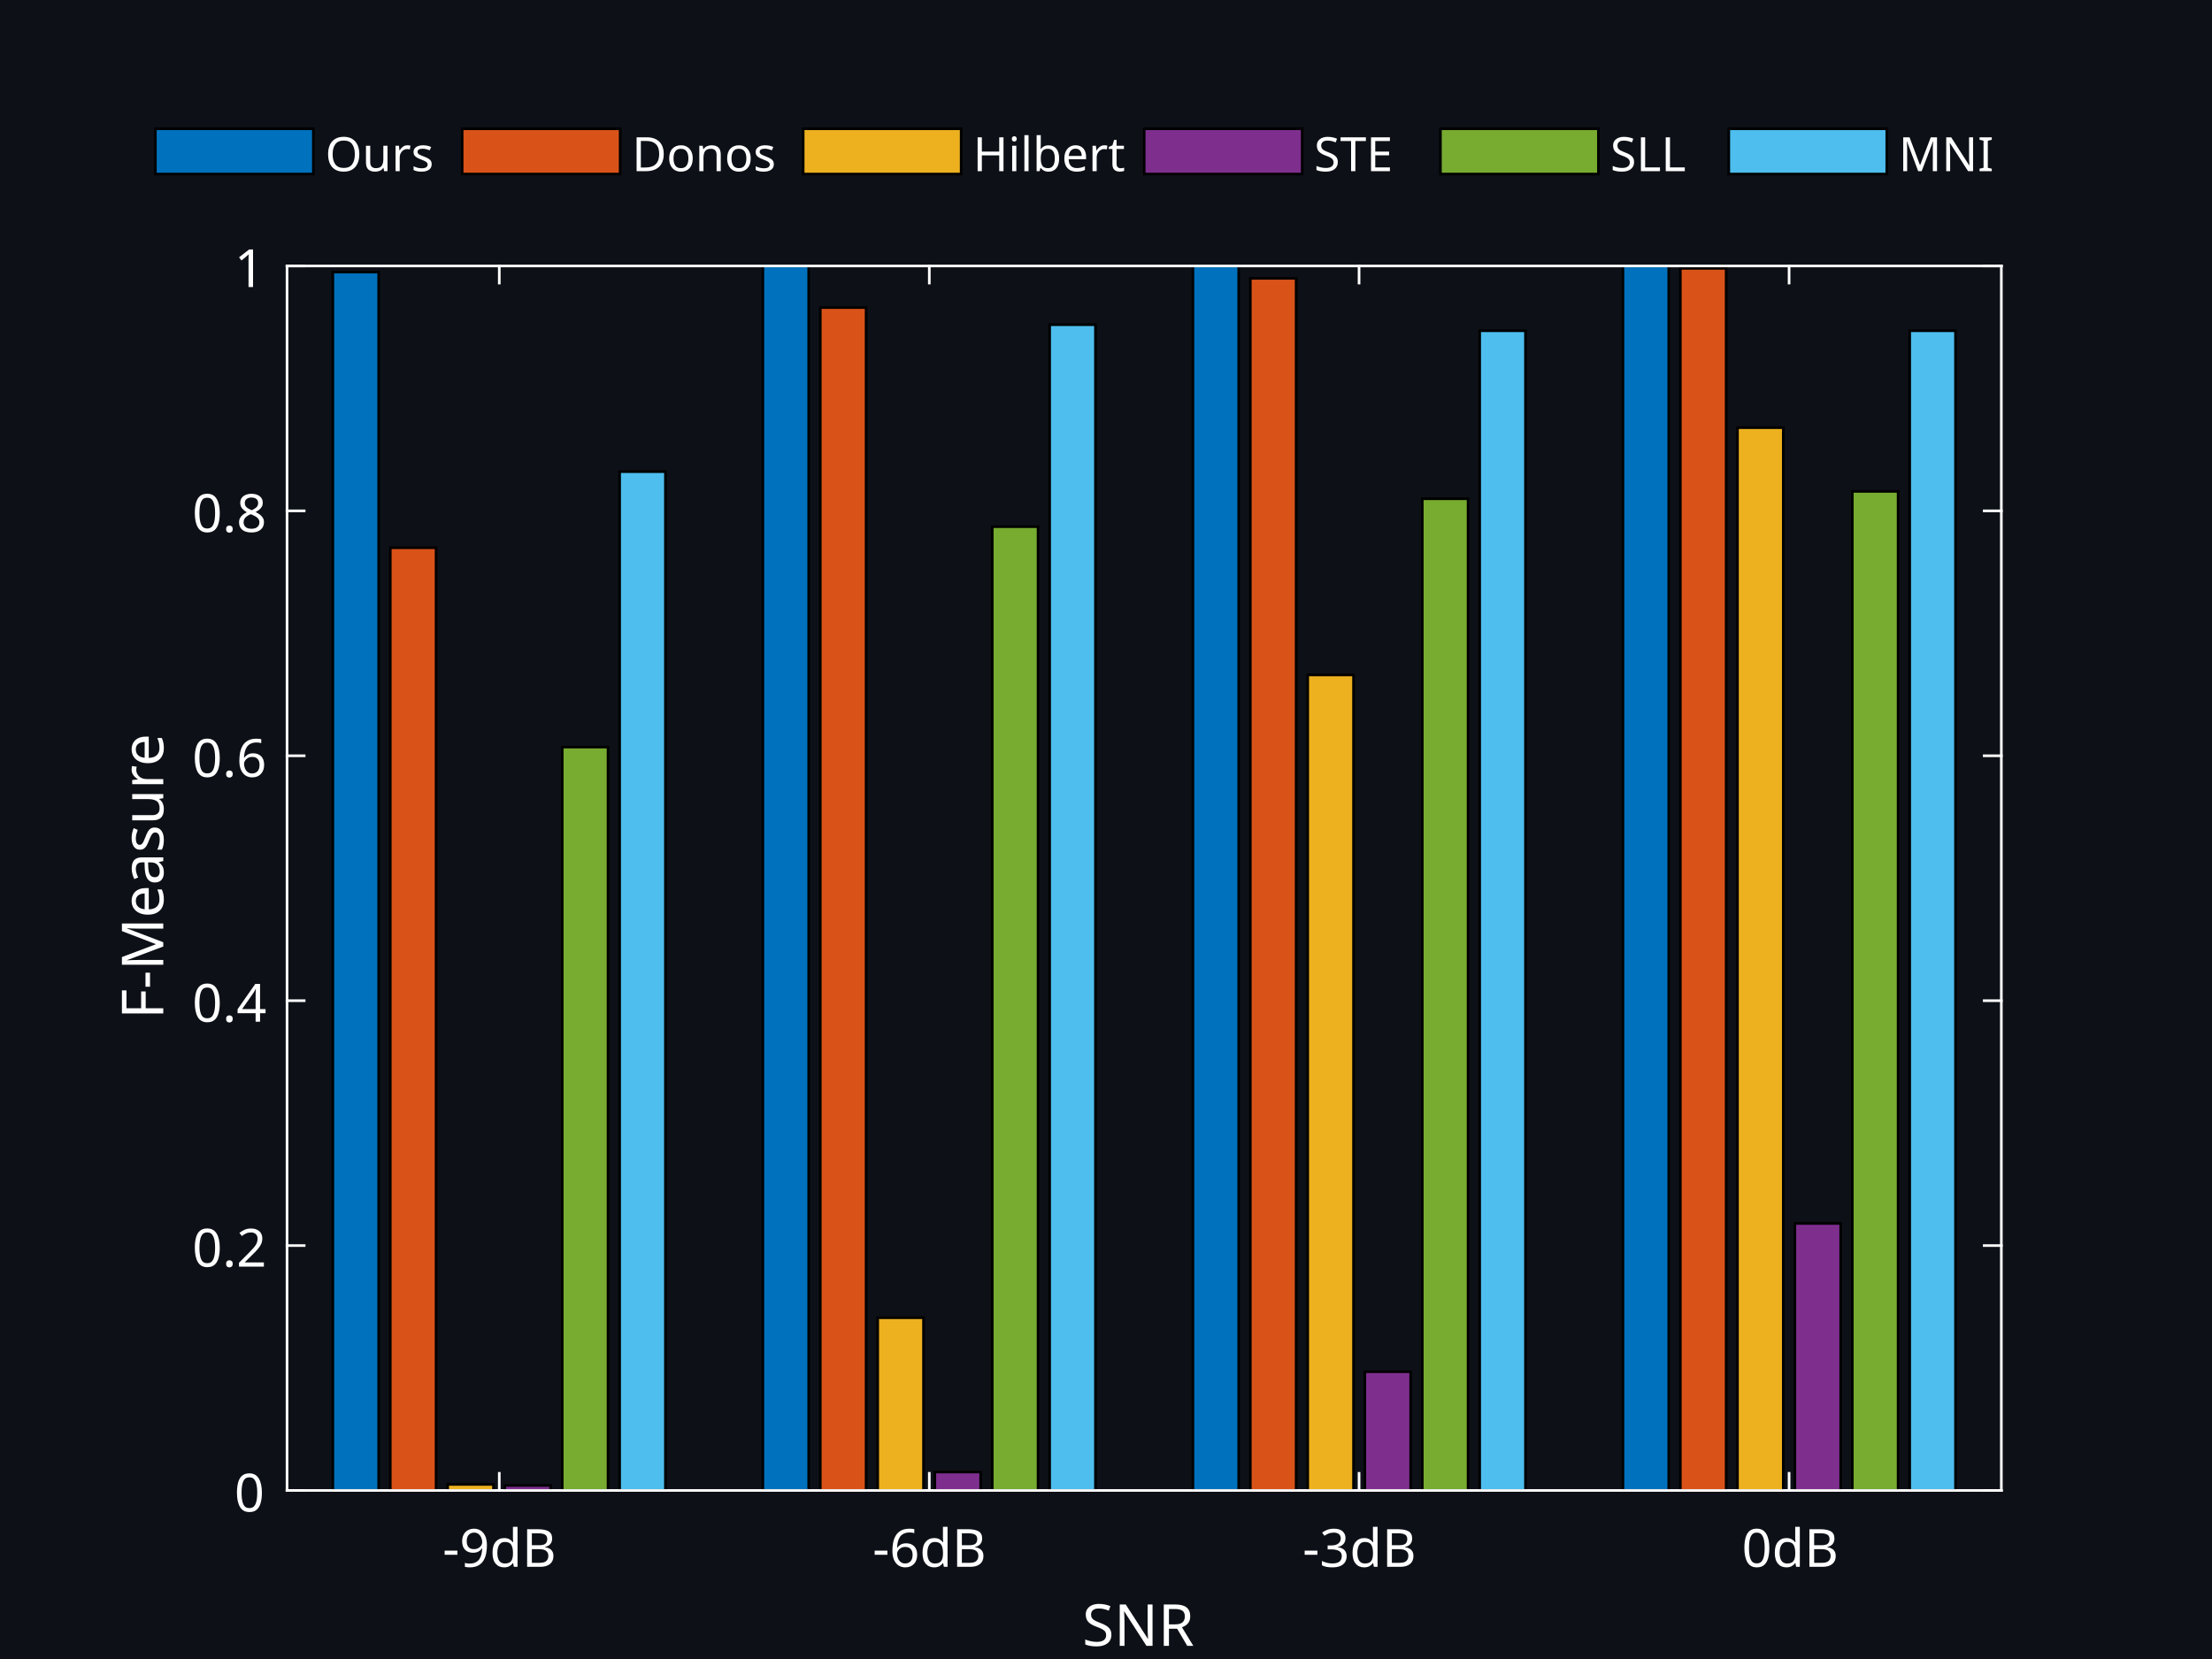
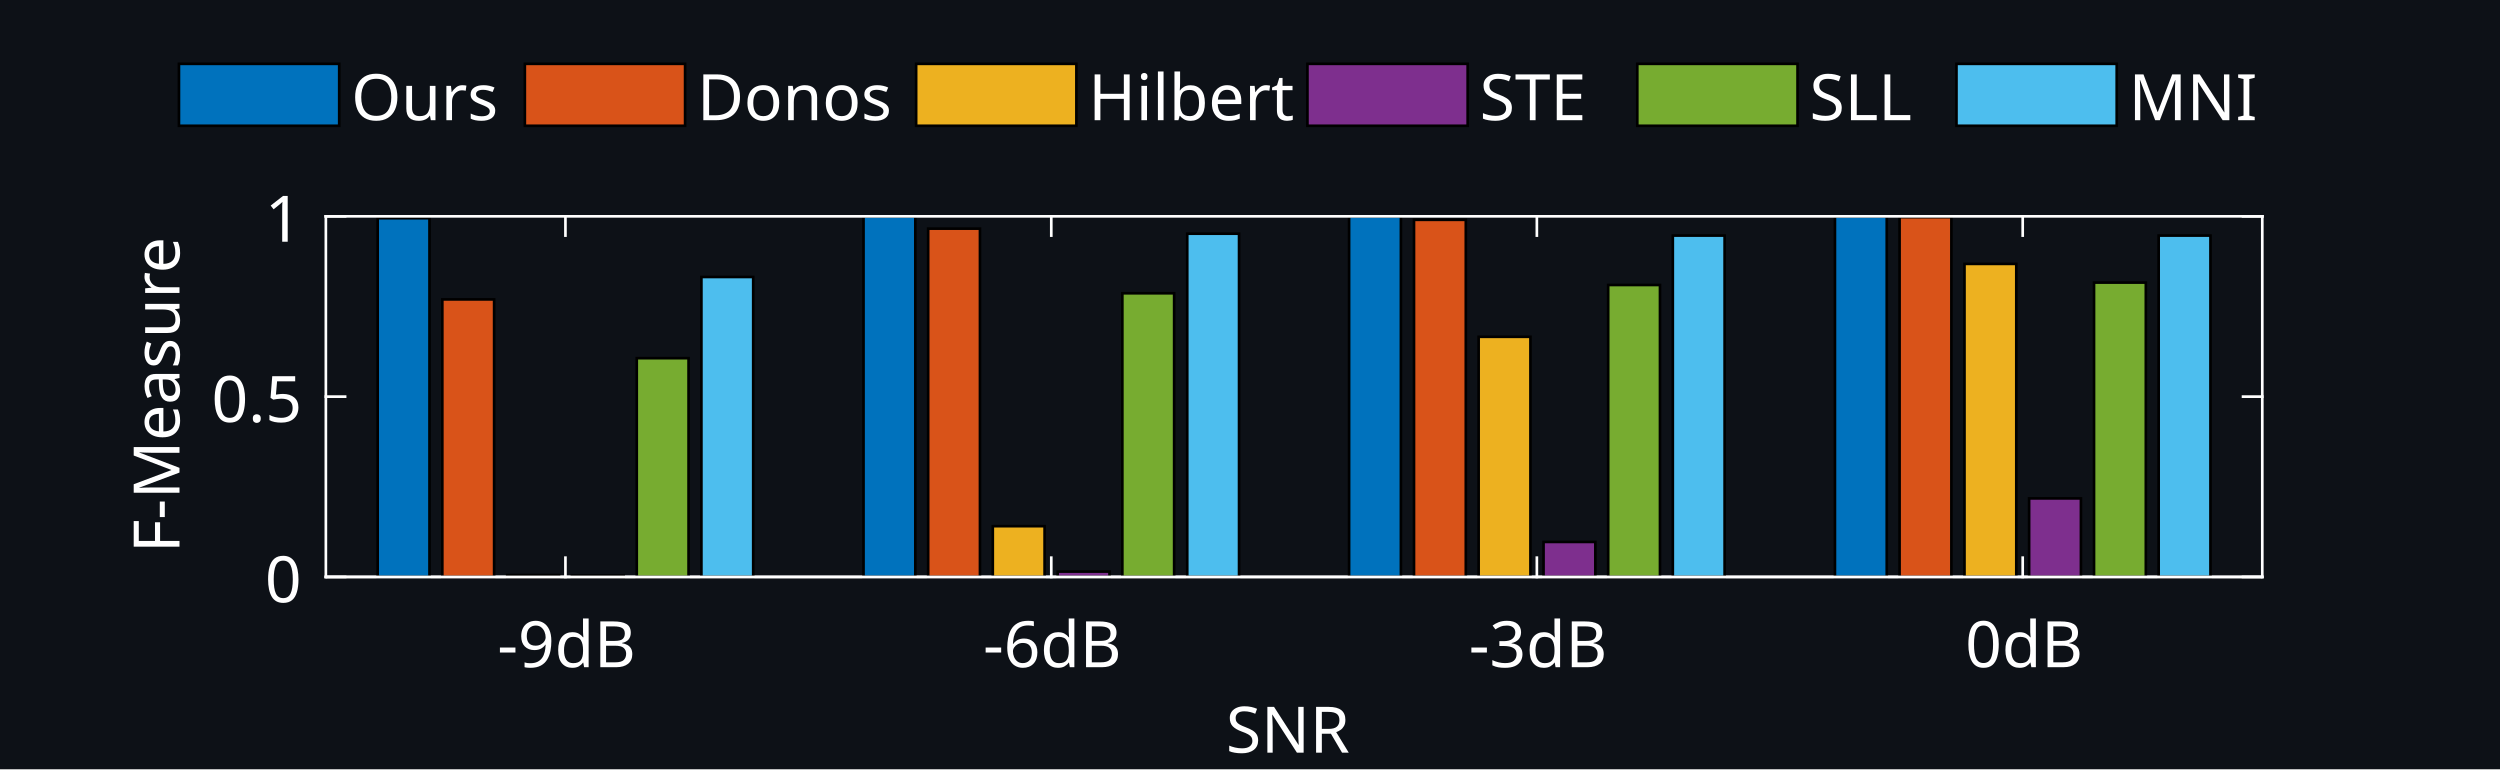
- <svg xmlns="http://www.w3.org/2000/svg" xmlns:xlink="http://www.w3.org/1999/xlink" version="1.1" id="Layer_1" x="0px" y="0px" viewBox="0 0 840 630" style="enable-background:new 0 0 840 630;" xml:space="preserve">
+ <svg xmlns="http://www.w3.org/2000/svg" xmlns:xlink="http://www.w3.org/1999/xlink" version="1.1" id="Layer_1" x="0px" y="0px" viewBox="0 0 936 288" style="enable-background:new 0 0 936 288;" xml:space="preserve">
  <style type="text/css">
- 	.st0{clip-path:url(#SVGID_00000050647879666093778770000005595035642842653092_);fill:#FFFFFF;}
+ 	.st0{clip-path:url(#SVGID_00000080907758295957370520000004444731894935504268_);fill:#FFFFFF;}
	.st1{fill:#0D1117;}
	.st2{fill:none;stroke:#FFFFFF;stroke-linejoin:round;stroke-miterlimit:10;}
	.st3{fill:#0072BD;}
	.st4{fill:none;stroke:#000000;stroke-miterlimit:10;}
	.st5{fill:#D95319;}
	.st6{fill:#EDB120;}
	.st7{fill:#7E2F8E;}
	.st8{fill:#77AC30;}
	.st9{fill:#4DBEEE;}
- 	.st10{fill:none;stroke:#FCFAFA;stroke-linecap:square;stroke-linejoin:round;stroke-miterlimit:10;}
- 	.st11{fill:none;stroke:#FFFFFF;stroke-linecap:square;stroke-linejoin:round;stroke-miterlimit:10;}
- 	.st12{fill:#FFFFFF;}
- 	.st13{font-family:'MyriadPro-Regular';}
- 	.st14{font-size:20px;}
- 	.st15{font-size:22px;}
- 	.st16{font-size:18px;}
+ 	.st10{fill:none;stroke:#FFFFFF;stroke-linecap:square;stroke-linejoin:round;stroke-miterlimit:10;}
+ 	.st11{fill:#FFFFFF;}
+ 	.st12{font-family:'MyriadPro-Regular';}
+ 	.st13{font-size:24px;}
</style>
  <g>
    <g>
      <g>
        <defs>
-           <rect id="SVGID_1_" width="840" height="630" />
+           <rect id="SVGID_1_" width="936" height="288" />
        </defs>
-         <clipPath id="SVGID_00000115496677139641639880000000300098259565025945_">
+         <clipPath id="SVGID_00000013878180811763275020000008239498239620294078_">
          <use xlink:href="#SVGID_1_" style="overflow:visible;" />
        </clipPath>
-         <rect style="clip-path:url(#SVGID_00000115496677139641639880000000300098259565025945_);fill:#FFFFFF;" width="840" height="630" />
+         <rect style="clip-path:url(#SVGID_00000013878180811763275020000008239498239620294078_);fill:#FFFFFF;" width="936" height="288" />
      </g>
    </g>
    <g>
-       <g>
-         <rect class="st1" width="840" height="630" />
-       </g>
+       <rect class="st1" width="936" height="288" />
    </g>
    <g>
-       <line class="st2" x1="109" y1="566" x2="760" y2="566" />
+       <line class="st2" x1="122" y1="216" x2="847" y2="216" />
    </g>
    <g>
-       <path class="st3" d="M143.8,566V103.3h-17.4V566H143.8z M307.1,566V101h-17.4v465H307.1z M470.4,566V101H453v465H470.4z     M633.7,566V101h-17.4v465H633.7z" />
+       <path class="st3" d="M160.8,216V81.7h-19.4V216H160.8z M342.7,216V81h-19.4v135H342.7z M524.5,216V81h-19.4v135H524.5z M706.4,216    V81H687v135H706.4z" />
    </g>
    <g>
-       <path class="st4" d="M126.4,566V103.3h17.4V566H126.4z" />
-       <path class="st4" d="M289.7,566V101h17.4v465H289.7z" />
-       <path class="st4" d="M453,566V101h17.4v465H453z" />
-       <path class="st4" d="M616.3,566V101h17.4v465H616.3z" />
+       <path class="st4" d="M141.4,216V81.7h19.4V216H141.4z" />
+       <path class="st4" d="M323.3,216V81h19.4v135H323.3z" />
+       <path class="st4" d="M505.1,216V81h19.4v135H505.1z" />
+       <path class="st4" d="M687,216V81h19.4v135H687z" />
    </g>
    <g>
-       <path class="st5" d="M165.6,566v-358h-17.4v358H165.6z M328.9,566V116.8h-17.4V566H328.9z M492.2,566V105.7h-17.4V566H492.2z     M655.5,566V101.9h-17.4V566H655.5z" />
+       <path class="st5" d="M185,216V112.1h-19.4V216H185z M366.9,216V85.6h-19.4V216H366.9z M548.8,216V82.3h-19.4V216H548.8z     M730.6,216V81.3h-19.4V216H730.6z" />
    </g>
    <g>
-       <path class="st4" d="M148.2,566v-358h17.4v358H148.2z" />
-       <path class="st4" d="M311.5,566V116.8h17.4V566H311.5z" />
-       <path class="st4" d="M474.8,566V105.7h17.4V566H474.8z" />
-       <path class="st4" d="M638.1,566V101.9h17.4V566H638.1z" />
+       <path class="st4" d="M165.6,216V112.1H185V216H165.6z" />
+       <path class="st4" d="M347.5,216V85.6h19.4V216H347.5z" />
+       <path class="st4" d="M529.4,216V82.3h19.4V216H529.4z" />
+       <path class="st4" d="M711.2,216V81.3h19.4V216H711.2z" />
    </g>
    <g>
-       <path class="st6" d="M187.4,566v-2.3H170v2.3H187.4z M350.7,566v-65.6h-17.4V566H350.7z M514,566V256.3h-17.4V566H514z M677.3,566    V162.4h-17.4V566H677.3z" />
+       <path class="st6" d="M209.3,216v-0.7h-19.4v0.7H209.3z M391.1,216v-19h-19.4v19H391.1z M573,216v-89.9h-19.4V216H573z M754.9,216    V98.8h-19.4V216H754.9z" />
    </g>
    <g>
-       <path class="st4" d="M170,566v-2.3h17.4v2.3H170z" />
-       <path class="st4" d="M333.3,566v-65.6h17.4V566H333.3z" />
-       <path class="st4" d="M496.6,566V256.3H514V566H496.6z" />
-       <path class="st4" d="M659.8,566V162.4h17.4V566H659.8z" />
+       <path class="st4" d="M189.9,216v-0.7h19.4v0.7H189.9z" />
+       <path class="st4" d="M371.7,216v-19h19.4v19H371.7z" />
+       <path class="st4" d="M553.6,216v-89.9H573V216H553.6z" />
+       <path class="st4" d="M735.5,216V98.8h19.4V216H735.5z" />
    </g>
    <g>
-       <path class="st7" d="M209.2,566v-1.9h-17.4v1.9H209.2z M372.4,566v-7H355v7H372.4z M535.7,566v-45.1h-17.4V566H535.7z M699,566    V464.6h-17.4V566H699z" />
+       <path class="st7" d="M233.5,216v-0.5h-19.4v0.5H233.5z M415.4,216v-2H396v2H415.4z M597.3,216v-13.1h-19.4V216H597.3z M779.1,216    v-29.4h-19.4V216H779.1z" />
    </g>
    <g>
-       <path class="st4" d="M191.7,566v-1.9h17.4v1.9H191.7z" />
-       <path class="st4" d="M355,566v-7h17.4v7H355z" />
-       <path class="st4" d="M518.3,566v-45.1h17.4V566H518.3z" />
-       <path class="st4" d="M681.6,566V464.6H699V566H681.6z" />
+       <path class="st4" d="M214.1,216v-0.5h19.4v0.5H214.1z" />
+       <path class="st4" d="M396,216v-2h19.4v2H396z" />
+       <path class="st4" d="M577.9,216v-13.1h19.4V216H577.9z" />
+       <path class="st4" d="M759.7,216v-29.4h19.4V216H759.7z" />
    </g>
    <g>
-       <path class="st8" d="M230.9,566V283.7h-17.4V566H230.9z M394.2,566V200h-17.4v366H394.2z M557.5,566V189.4h-17.4V566H557.5z     M720.8,566V186.6h-17.4V566H720.8z" />
+       <path class="st8" d="M257.8,216v-81.9h-19.4V216H257.8z M439.6,216V109.8h-19.4V216H439.6z M621.5,216V106.7h-19.4V216H621.5z     M803.4,216V105.8H784V216H803.4z" />
    </g>
    <g>
-       <path class="st4" d="M213.5,566V283.7h17.4V566H213.5z" />
-       <path class="st4" d="M376.8,566V200h17.4v366H376.8z" />
-       <path class="st4" d="M540.1,566V189.4h17.4V566H540.1z" />
-       <path class="st4" d="M703.4,566V186.6h17.4V566H703.4z" />
+       <path class="st4" d="M238.4,216v-81.9h19.4V216H238.4z" />
+       <path class="st4" d="M420.2,216V109.8h19.4V216H420.2z" />
+       <path class="st4" d="M602.1,216V106.7h19.4V216H602.1z" />
+       <path class="st4" d="M784,216V105.8h19.4V216H784z" />
    </g>
    <g>
-       <path class="st9" d="M252.7,566V179.1h-17.4V566H252.7z M416,566V123.3h-17.4V566H416z M579.3,566V125.6h-17.4V566H579.3z     M742.6,566V125.6h-17.4V566H742.6z" />
+       <path class="st9" d="M282,216V103.7h-19.4V216H282z M463.9,216V87.5h-19.4V216H463.9z M645.7,216V88.2h-19.4V216H645.7z     M827.6,216V88.2h-19.4V216H827.6z" />
    </g>
    <g>
-       <path class="st4" d="M235.3,566V179.1h17.4V566H235.3z" />
-       <path class="st4" d="M398.6,566V123.3H416V566H398.6z" />
-       <path class="st4" d="M561.9,566V125.6h17.4V566H561.9z" />
-       <path class="st4" d="M725.2,566V125.6h17.4V566H725.2z" />
+       <path class="st4" d="M262.6,216V103.7H282V216H262.6z" />
+       <path class="st4" d="M444.5,216V87.5h19.4V216H444.5z" />
+       <path class="st4" d="M626.3,216V88.2h19.4V216H626.3z" />
+       <path class="st4" d="M808.2,216V88.2h19.4V216H808.2z" />
    </g>
    <g>
-       <line class="st10" x1="109" y1="566" x2="760" y2="566" />
-       <line class="st11" x1="109" y1="101" x2="760" y2="101" />
-       <line class="st11" x1="189.6" y1="566" x2="189.6" y2="559.5" />
-       <line class="st11" x1="352.9" y1="566" x2="352.9" y2="559.5" />
-       <line class="st11" x1="516.1" y1="566" x2="516.1" y2="559.5" />
-       <line class="st11" x1="679.4" y1="566" x2="679.4" y2="559.5" />
-       <line class="st11" x1="189.6" y1="101" x2="189.6" y2="107.5" />
-       <line class="st11" x1="352.9" y1="101" x2="352.9" y2="107.5" />
-       <line class="st11" x1="516.1" y1="101" x2="516.1" y2="107.5" />
-       <line class="st11" x1="679.4" y1="101" x2="679.4" y2="107.5" />
+       <line class="st10" x1="122" y1="216" x2="847" y2="216" />
+       <line class="st10" x1="122" y1="81" x2="847" y2="81" />
+       <line class="st10" x1="211.7" y1="216" x2="211.7" y2="208.8" />
+       <line class="st10" x1="393.6" y1="216" x2="393.6" y2="208.8" />
+       <line class="st10" x1="575.4" y1="216" x2="575.4" y2="208.8" />
+       <line class="st10" x1="757.3" y1="216" x2="757.3" y2="208.8" />
+       <line class="st10" x1="211.7" y1="81" x2="211.7" y2="88.2" />
+       <line class="st10" x1="393.6" y1="81" x2="393.6" y2="88.2" />
+       <line class="st10" x1="575.4" y1="81" x2="575.4" y2="88.2" />
+       <line class="st10" x1="757.3" y1="81" x2="757.3" y2="88.2" />
    </g>
-     <g transform="translate(189.5585,574)">
-       <text transform="matrix(1 0 0 1 -21.5 21)" class="st12 st13 st14">-9dB</text>
+     <g transform="translate(211.7157,224.8)">
+       <text transform="matrix(1 0 0 1 -25.5 25)" class="st11 st12 st13">-9dB</text>
    </g>
-     <g transform="translate(352.8528,574)">
-       <text transform="matrix(1 0 0 1 -21.5 21)" class="st12 st13 st14">-6dB</text>
+     <g transform="translate(393.5719,224.8)">
+       <text transform="matrix(1 0 0 1 -25.5 25)" class="st11 st12 st13">-6dB</text>
    </g>
-     <g transform="translate(516.1472,574)">
-       <text transform="matrix(1 0 0 1 -21.5 21)" class="st12 st13 st14">-3dB</text>
+     <g transform="translate(575.4281,224.8)">
+       <text transform="matrix(1 0 0 1 -25.5 25)" class="st11 st12 st13">-3dB</text>
    </g>
-     <g transform="translate(679.4415,574)">
-       <text transform="matrix(1 0 0 1 -18 21)" class="st12 st13 st14">0dB</text>
+     <g transform="translate(757.2843,224.8)">
+       <text transform="matrix(1 0 0 1 -21.5 25)" class="st11 st12 st13">0dB</text>
    </g>
-     <g transform="translate(434.5003,602)">
-       <text transform="matrix(1 0 0 1 -23.5 23)" class="st12 st13 st15">SNR</text>
+     <g transform="translate(484.5003,256.8)">
+       <text transform="matrix(1 0 0 1 -25.5 25)" class="st11 st12 st13">SNR</text>
    </g>
    <g>
-       <line class="st11" x1="109" y1="566" x2="109" y2="101" />
-       <line class="st11" x1="760" y1="566" x2="760" y2="101" />
-       <line class="st11" x1="109" y1="566" x2="115.5" y2="566" />
-       <line class="st11" x1="109" y1="473" x2="115.5" y2="473" />
-       <line class="st11" x1="109" y1="380" x2="115.5" y2="380" />
-       <line class="st11" x1="109" y1="287" x2="115.5" y2="287" />
-       <line class="st11" x1="109" y1="194" x2="115.5" y2="194" />
-       <line class="st11" x1="109" y1="101" x2="115.5" y2="101" />
-       <line class="st11" x1="760" y1="566" x2="753.5" y2="566" />
-       <line class="st11" x1="760" y1="473" x2="753.5" y2="473" />
-       <line class="st11" x1="760" y1="380" x2="753.5" y2="380" />
-       <line class="st11" x1="760" y1="287" x2="753.5" y2="287" />
-       <line class="st11" x1="760" y1="194" x2="753.5" y2="194" />
-       <line class="st11" x1="760" y1="101" x2="753.5" y2="101" />
+       <line class="st10" x1="122" y1="216" x2="122" y2="81" />
+       <line class="st10" x1="847" y1="216" x2="847" y2="81" />
+       <line class="st10" x1="122" y1="216" x2="129.2" y2="216" />
+       <line class="st10" x1="122" y1="148.5" x2="129.2" y2="148.5" />
+       <line class="st10" x1="122" y1="81" x2="129.2" y2="81" />
+       <line class="st10" x1="847" y1="216" x2="839.8" y2="216" />
+       <line class="st10" x1="847" y1="148.5" x2="839.8" y2="148.5" />
+       <line class="st10" x1="847" y1="81" x2="839.8" y2="81" />
    </g>
-     <g transform="translate(101,566)">
-       <text transform="matrix(1 0 0 1 -12 8)" class="st12 st13 st14">0</text>
+     <g transform="translate(113.2,216)">
+       <text transform="matrix(1 0 0 1 -14 9.5)" class="st11 st12 st13">0</text>
    </g>
-     <g transform="translate(101,473)">
-       <text transform="matrix(1 0 0 1 -28 8)" class="st12 st13 st14">0.2</text>
+     <g transform="translate(113.2,148.5)">
+       <text transform="matrix(1 0 0 1 -34 9.5)" class="st11 st12 st13">0.5</text>
    </g>
-     <g transform="translate(101,380)">
-       <text transform="matrix(1 0 0 1 -28 8)" class="st12 st13 st14">0.4</text>
+     <g transform="translate(113.2,81)">
+       <text transform="matrix(1 0 0 1 -14 9.5)" class="st11 st12 st13">1</text>
    </g>
-     <g transform="translate(101,287)">
-       <text transform="matrix(1 0 0 1 -28 8)" class="st12 st13 st14">0.6</text>
+     <g transform="translate(73.2,148.4999) rotate(-90)">
+       <text transform="matrix(1 0 0 1 -58.5001 -6)" class="st11 st12 st13">F-Measure</text>
    </g>
-     <g transform="translate(101,194)">
-       <text transform="matrix(1 0 0 1 -28 8)" class="st12 st13 st14">0.8</text>
-     </g>
-     <g transform="translate(101,101)">
-       <text transform="matrix(1 0 0 1 -12 8)" class="st12 st13 st14">1</text>
-     </g>
-     <g transform="translate(67,333.4998) rotate(-90)">
-       <text transform="matrix(1 0 0 1 -53.5002 -5)" class="st12 st13 st15">F-Measure</text>
-     </g>
-     <g transform="translate(123.5,57.5)">
-       <text transform="matrix(1 0 0 1 0 7.5)" class="st12 st13 st16">Ours</text>
+     <g transform="translate(131.5,35.5)">
+       <text transform="matrix(1 0 0 1 0 9.5)" class="st11 st12 st13">Ours</text>
    </g>
    <g>
-       <path class="st3" d="M119,66.1V48.9H59v17.2H119z" />
+       <path class="st3" d="M127,47.1V23.9H67v23.2H127z" />
    </g>
    <g>
-       <path class="st4" d="M59,66.1V48.9h60v17.2H59z" />
+       <path class="st4" d="M67,47.1V23.9h60v23.2H67z" />
    </g>
-     <g transform="translate(240,57.5)">
-       <text transform="matrix(1 0 0 1 0 7.5)" class="st12 st13 st16">Donos</text>
+     <g transform="translate(261,35.5)">
+       <text transform="matrix(1 0 0 1 0 9.5)" class="st11 st12 st13">Donos</text>
    </g>
    <g>
-       <path class="st5" d="M235.5,66.1V48.9h-60v17.2H235.5z" />
+       <path class="st5" d="M256.5,47.1V23.9h-60v23.2H256.5z" />
    </g>
    <g>
-       <path class="st4" d="M175.5,66.1V48.9h60v17.2H175.5z" />
+       <path class="st4" d="M196.5,47.1V23.9h60v23.2H196.5z" />
    </g>
-     <g transform="translate(369.5,57.5)">
-       <text transform="matrix(1 0 0 1 0 7.5)" class="st12 st13 st16">Hilbert</text>
+     <g transform="translate(407.5,35.5)">
+       <text transform="matrix(1 0 0 1 0 9.5)" class="st11 st12 st13">Hilbert</text>
    </g>
    <g>
-       <path class="st6" d="M365,66.1V48.9h-60v17.2H365z" />
+       <path class="st6" d="M403,47.1V23.9h-60v23.2H403z" />
    </g>
    <g>
-       <path class="st4" d="M305,66.1V48.9h60v17.2H305z" />
+       <path class="st4" d="M343,47.1V23.9h60v23.2H343z" />
    </g>
-     <g transform="translate(499,57.5)">
-       <text transform="matrix(1 0 0 1 0 7.5)" class="st12 st13 st16">STE</text>
+     <g transform="translate(554,35.5)">
+       <text transform="matrix(1 0 0 1 0 9.5)" class="st11 st12 st13">STE</text>
    </g>
    <g>
-       <path class="st7" d="M494.5,66.1V48.9h-60v17.2H494.5z" />
+       <path class="st7" d="M549.5,47.1V23.9h-60v23.2H549.5z" />
    </g>
    <g>
-       <path class="st4" d="M434.5,66.1V48.9h60v17.2H434.5z" />
+       <path class="st4" d="M489.5,47.1V23.9h60v23.2H489.5z" />
    </g>
-     <g transform="translate(611.5,57.5)">
-       <text transform="matrix(1 0 0 1 0 7.5)" class="st12 st13 st16">SLL</text>
+     <g transform="translate(677.5,35.5)">
+       <text transform="matrix(1 0 0 1 0 9.5)" class="st11 st12 st13">SLL</text>
    </g>
    <g>
-       <path class="st8" d="M607,66.1V48.9h-60v17.2H607z" />
+       <path class="st8" d="M673,47.1V23.9h-60v23.2H673z" />
    </g>
    <g>
-       <path class="st4" d="M547,66.1V48.9h60v17.2H547z" />
+       <path class="st4" d="M613,47.1V23.9h60v23.2H613z" />
    </g>
-     <g transform="translate(721,57.5)">
-       <text transform="matrix(1 0 0 1 0 7.5)" class="st12 st13 st16">MNI</text>
+     <g transform="translate(797,35.5)">
+       <text transform="matrix(1 0 0 1 0 9.5)" class="st11 st12 st13">MNI</text>
    </g>
    <g>
-       <path class="st9" d="M716.5,66.1V48.9h-60v17.2H716.5z" />
+       <path class="st9" d="M792.5,47.1V23.9h-60v23.2H792.5z" />
    </g>
    <g>
-       <path class="st4" d="M656.5,66.1V48.9h60v17.2H656.5z" />
+       <path class="st4" d="M732.5,47.1V23.9h60v23.2H732.5z" />
    </g>
  </g>
</svg>
